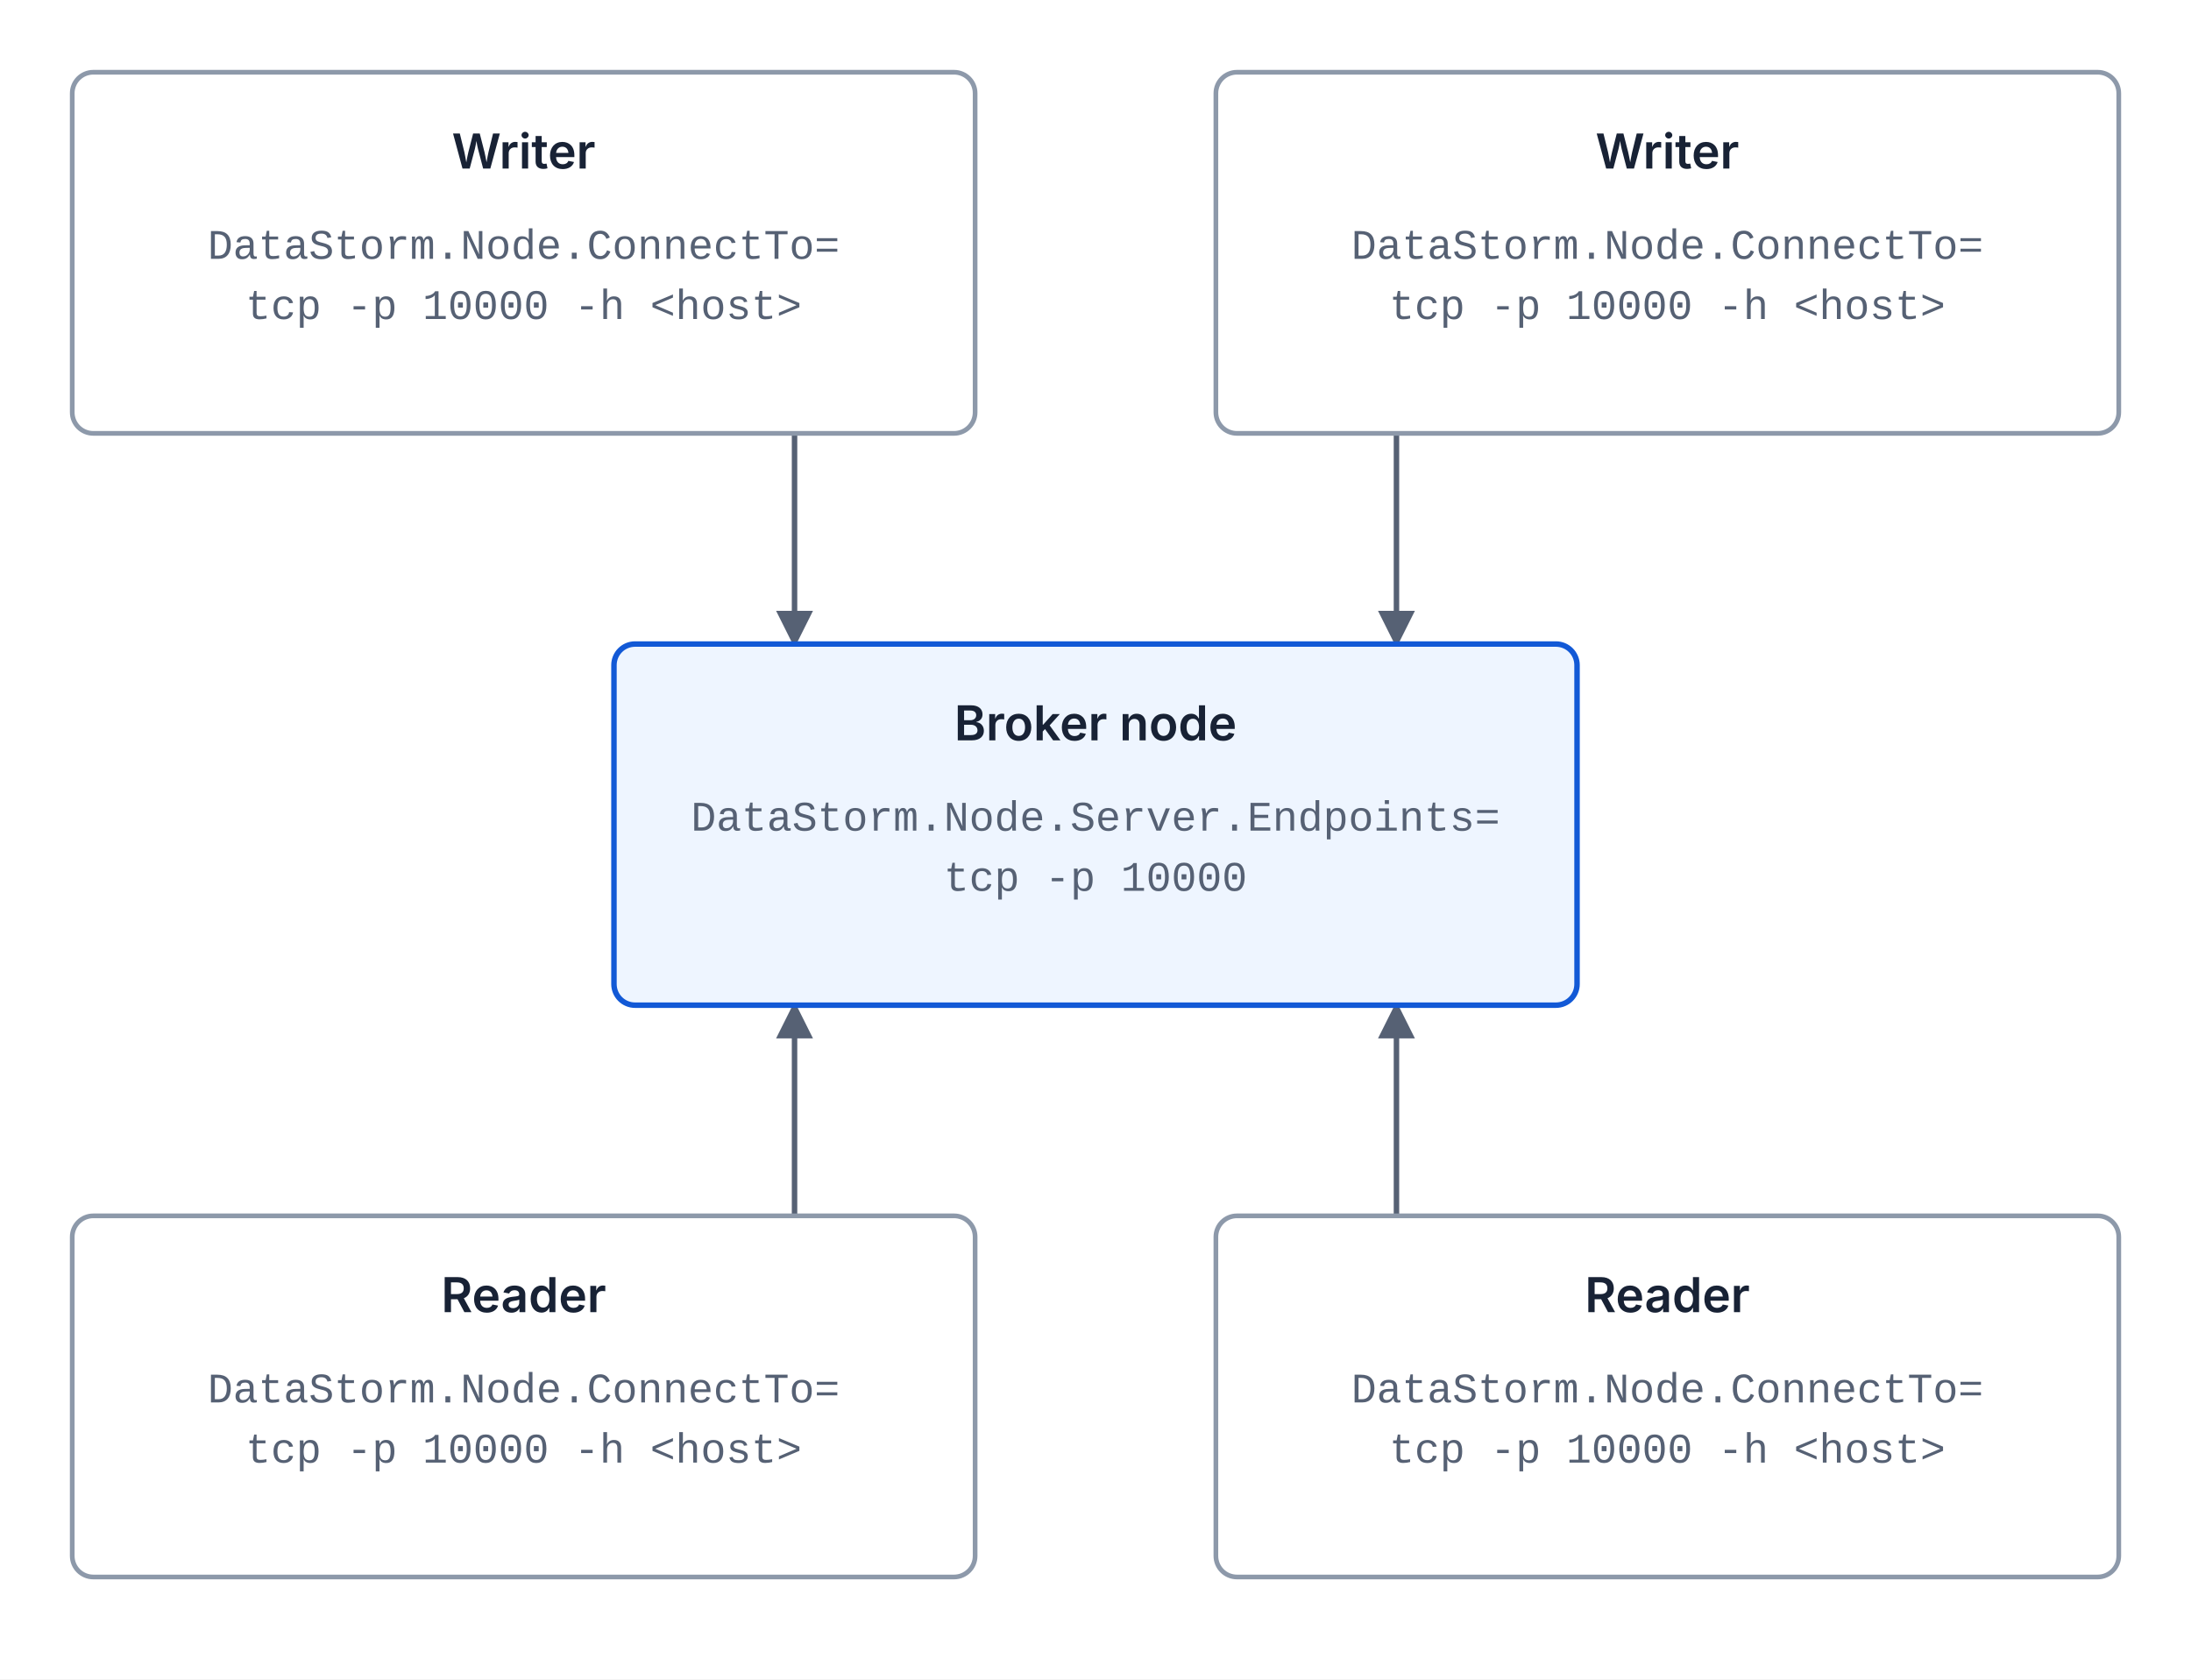
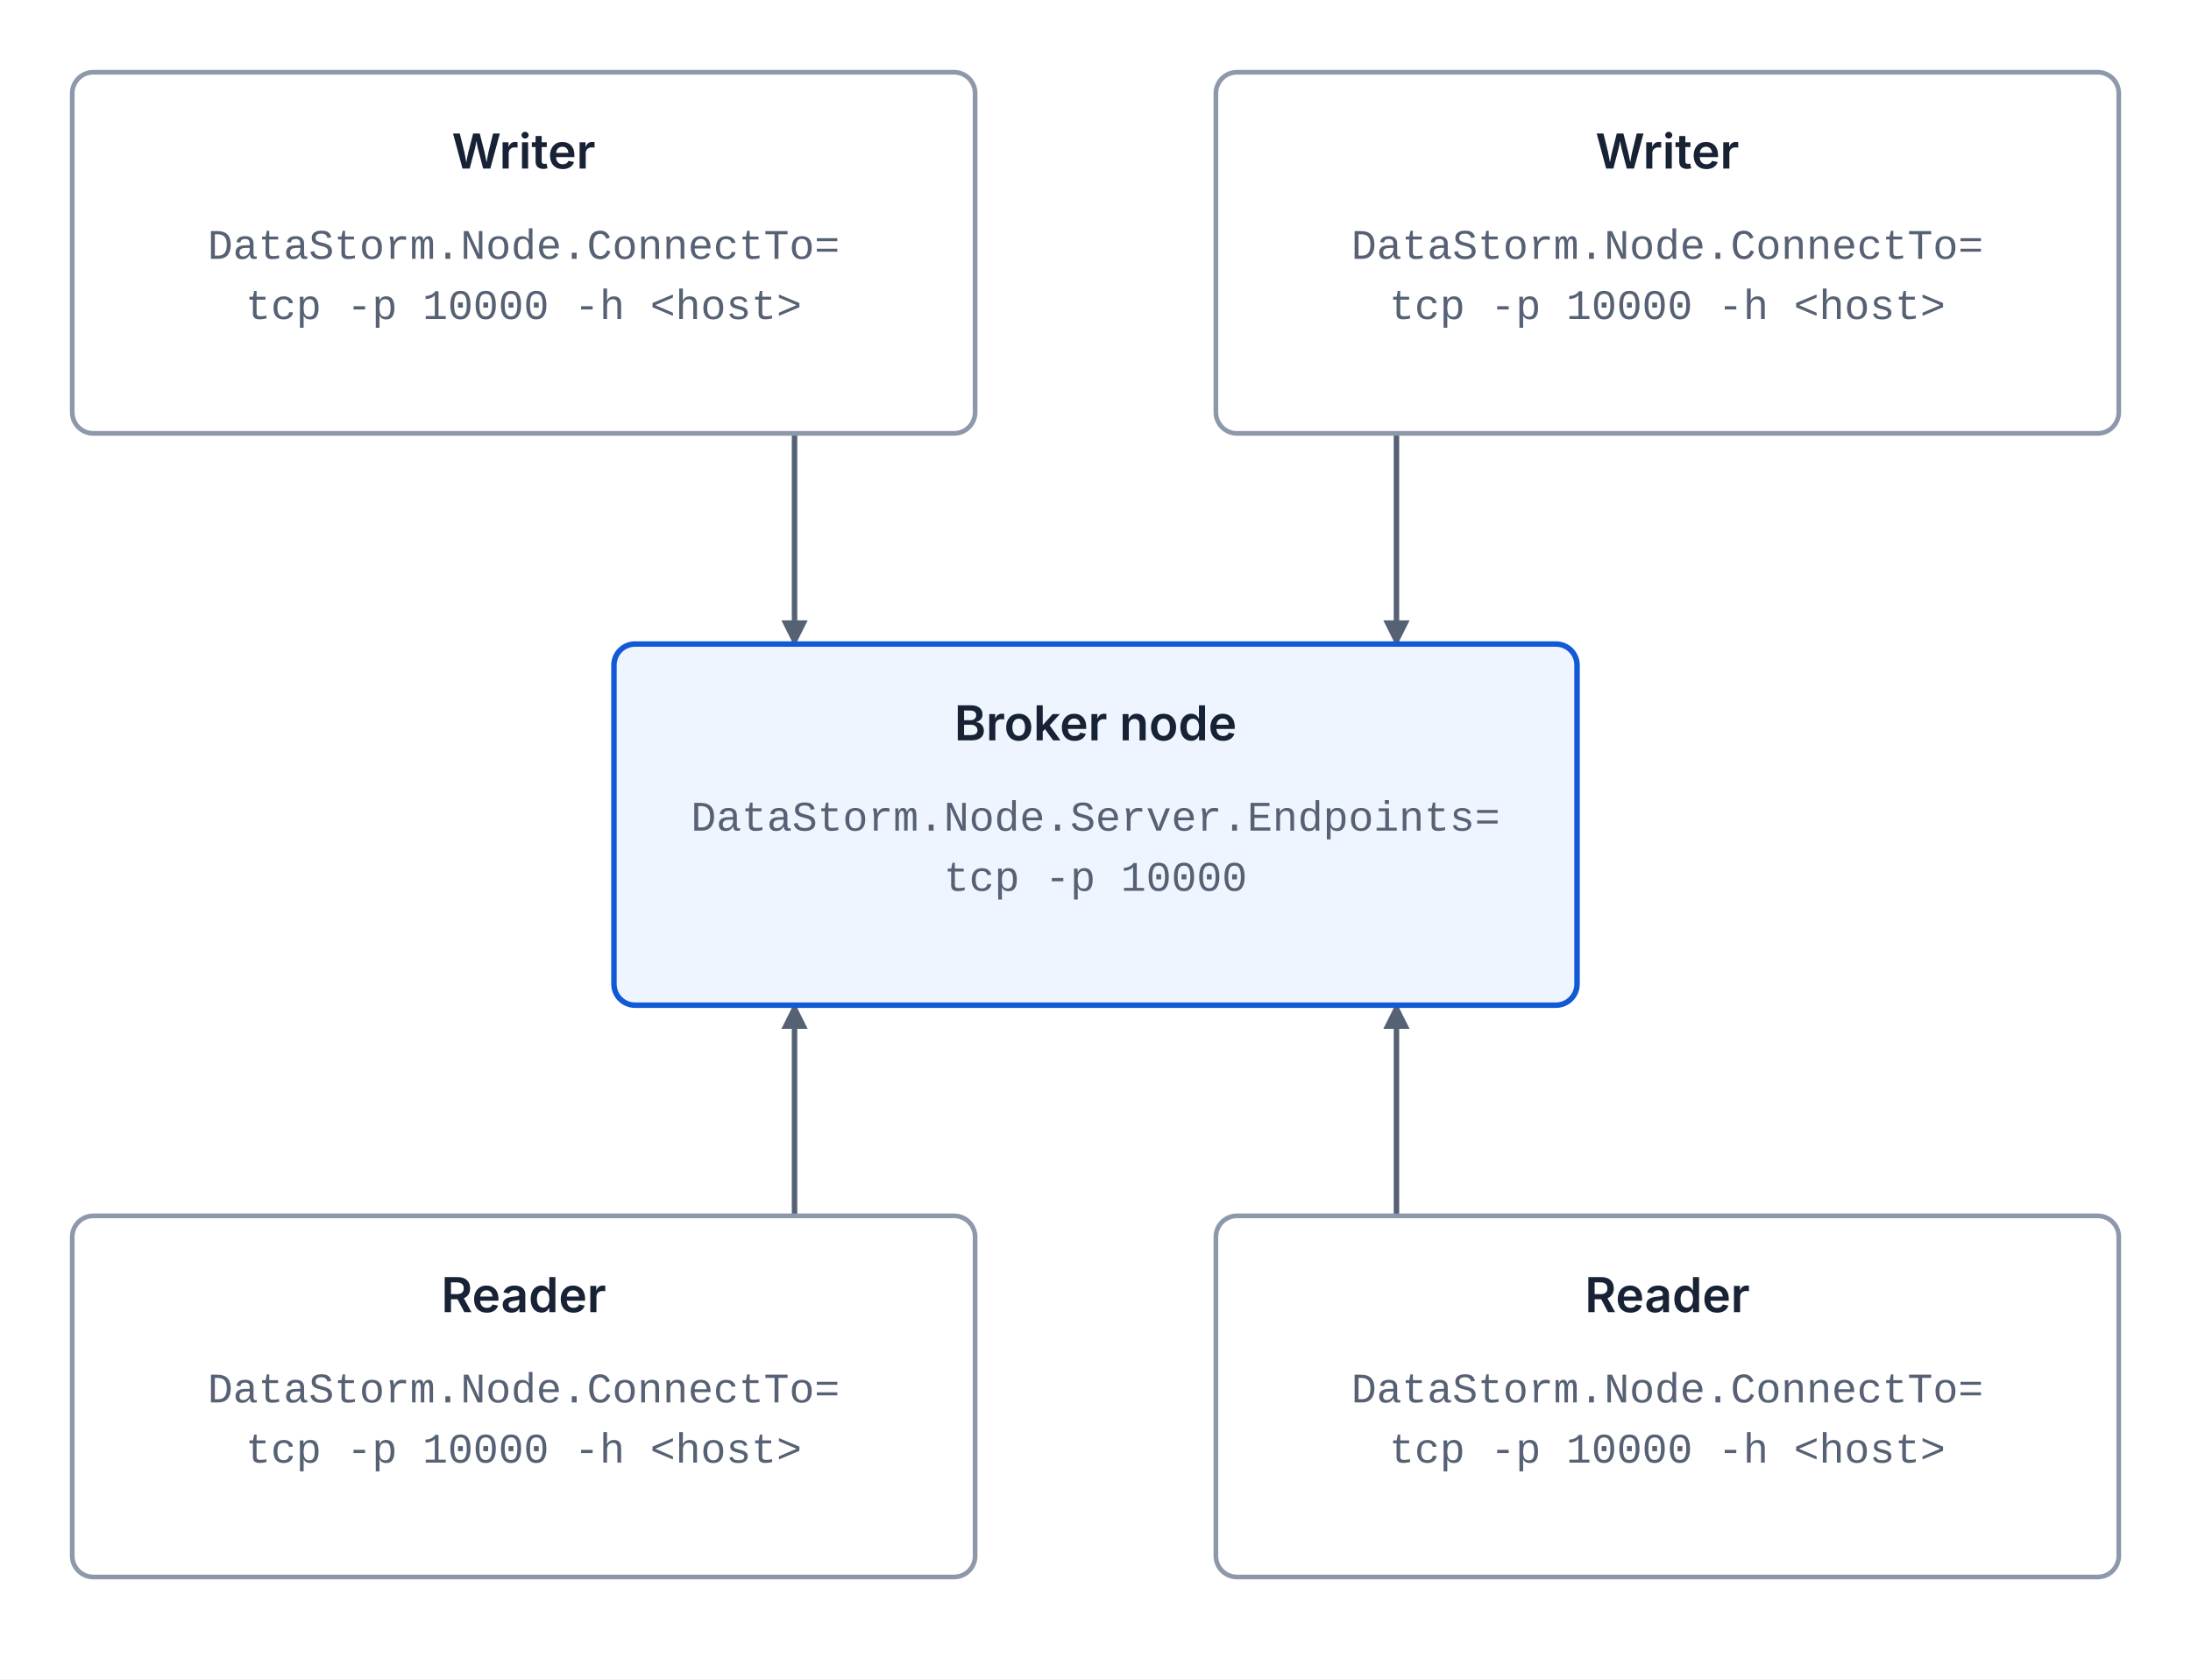
<svg xmlns="http://www.w3.org/2000/svg" width="700" height="536.54" viewBox="0 0 728 558" role="img" aria-labelledby="title description">
  <defs>
-     <marker id="arrow" viewBox="0 0 8 8" refX="7.2" refY="4" markerWidth="7" markerHeight="7" orient="auto-start-reverse">
+     <marker id="arrow" viewBox="0 0 8 8" refX="7.2" refY="4" markerWidth="5" markerHeight="5" orient="auto-start-reverse">
      <path d="M 0 0 L 8 4 L 0 8 Z" fill="#566174" />
    </marker>
  </defs>
  <style>
    text {
      fill: #182235;
      font-family: Inter, ui-sans-serif, system-ui, -apple-system, BlinkMacSystemFont, "Segoe UI", sans-serif;
    }
    .label {
      font-size: 16px;
      font-weight: 600;
      text-anchor: middle;
    }
    .annotation {
      fill: #566174;
      font-size: 14px;
      text-anchor: middle;
    }
    .code {
      font-family: ui-monospace, SFMono-Regular, Menlo, Monaco, Consolas, "Liberation Mono", monospace;
    }
    .application {
      fill: #ffffff;
      stroke: #8d99aa;
      stroke-width: 1.5;
    }
    .runtime {
      fill: #eef5ff;
      stroke: #1259d6;
      stroke-width: 1.75;
    }
    .connector {
      fill: none;
      stroke: #566174;
      stroke-width: 1.75;
      stroke-linecap: round;
      stroke-linejoin: round;
    }
    .one-way {
      marker-end: url(#arrow);
    }
  </style>
  <rect width="728" height="558" fill="#ffffff" />
  <g id="boundaries" aria-hidden="true">
  </g>
  <g id="connectors" aria-hidden="true">
    <path class="connector one-way" d="M 264 144 V 214" vector-effect="non-scaling-stroke" />
    <path class="connector one-way" d="M 464 144 V 214" vector-effect="non-scaling-stroke" />
    <path class="connector one-way" d="M 264 404 V 334" vector-effect="non-scaling-stroke" />
    <path class="connector one-way" d="M 464 404 V 334" vector-effect="non-scaling-stroke" />
  </g>
  <g id="components" aria-hidden="true">
    <rect class="application" x="24" y="24" width="300" height="120" rx="7" vector-effect="non-scaling-stroke" />
    <rect class="application" x="404" y="24" width="300" height="120" rx="7" vector-effect="non-scaling-stroke" />
    <rect class="runtime" x="204" y="214" width="320" height="120" rx="7" vector-effect="non-scaling-stroke" />
    <rect class="application" x="24" y="404" width="300" height="120" rx="7" vector-effect="non-scaling-stroke" />
    <rect class="application" x="404" y="404" width="300" height="120" rx="7" vector-effect="non-scaling-stroke" />
  </g>
  <g id="labels">
    <text class="label" x="174.0" y="56">Writer</text>
    <text class="annotation code" x="174.0" y="86">DataStorm.Node.ConnectTo=</text>
    <text class="annotation code" x="174.0" y="106">tcp -p 10000 -h &lt;host&gt;</text>
    <text class="label" x="554.0" y="56">Writer</text>
    <text class="annotation code" x="554.0" y="86">DataStorm.Node.ConnectTo=</text>
    <text class="annotation code" x="554.0" y="106">tcp -p 10000 -h &lt;host&gt;</text>
    <text class="label" x="364.0" y="246">Broker node</text>
    <text class="annotation code" x="364.0" y="276">DataStorm.Node.Server.Endpoints=</text>
    <text class="annotation code" x="364.0" y="296">tcp -p 10000</text>
    <text class="label" x="174.0" y="436">Reader</text>
    <text class="annotation code" x="174.0" y="466">DataStorm.Node.ConnectTo=</text>
    <text class="annotation code" x="174.0" y="486">tcp -p 10000 -h &lt;host&gt;</text>
    <text class="label" x="554.0" y="436">Reader</text>
    <text class="annotation code" x="554.0" y="466">DataStorm.Node.ConnectTo=</text>
    <text class="annotation code" x="554.0" y="486">tcp -p 10000 -h &lt;host&gt;</text>
  </g>
</svg>
